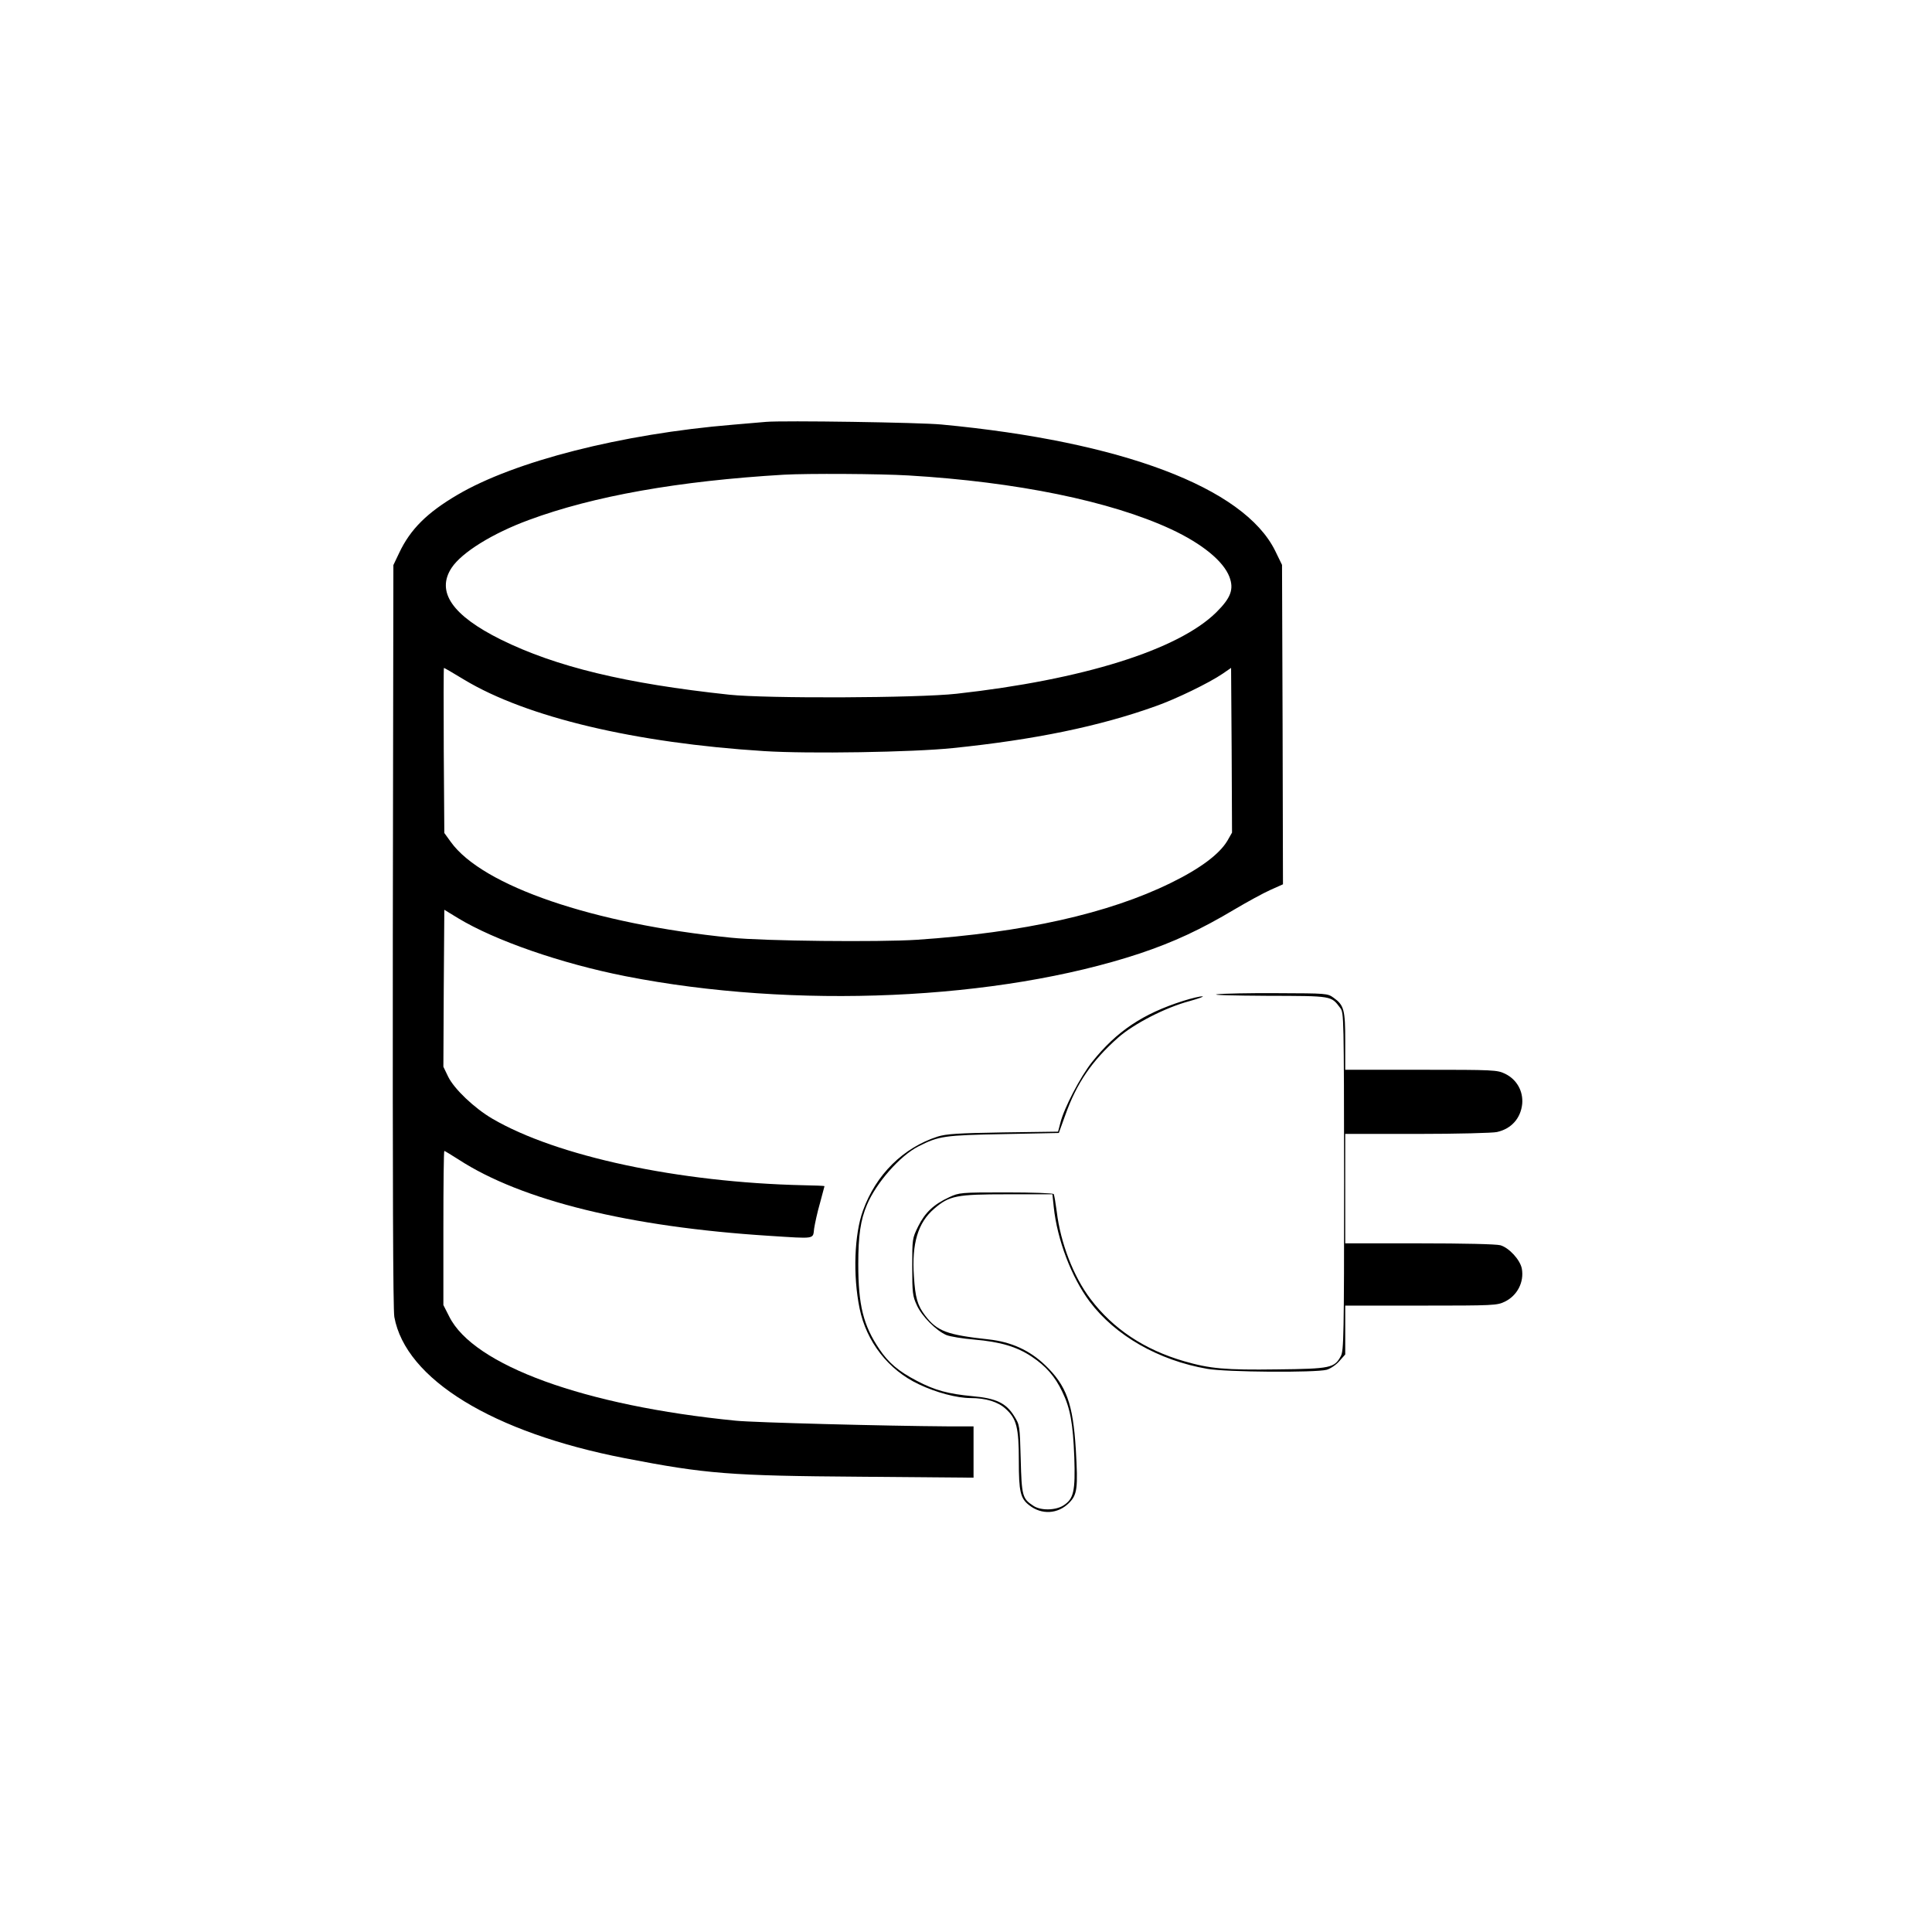
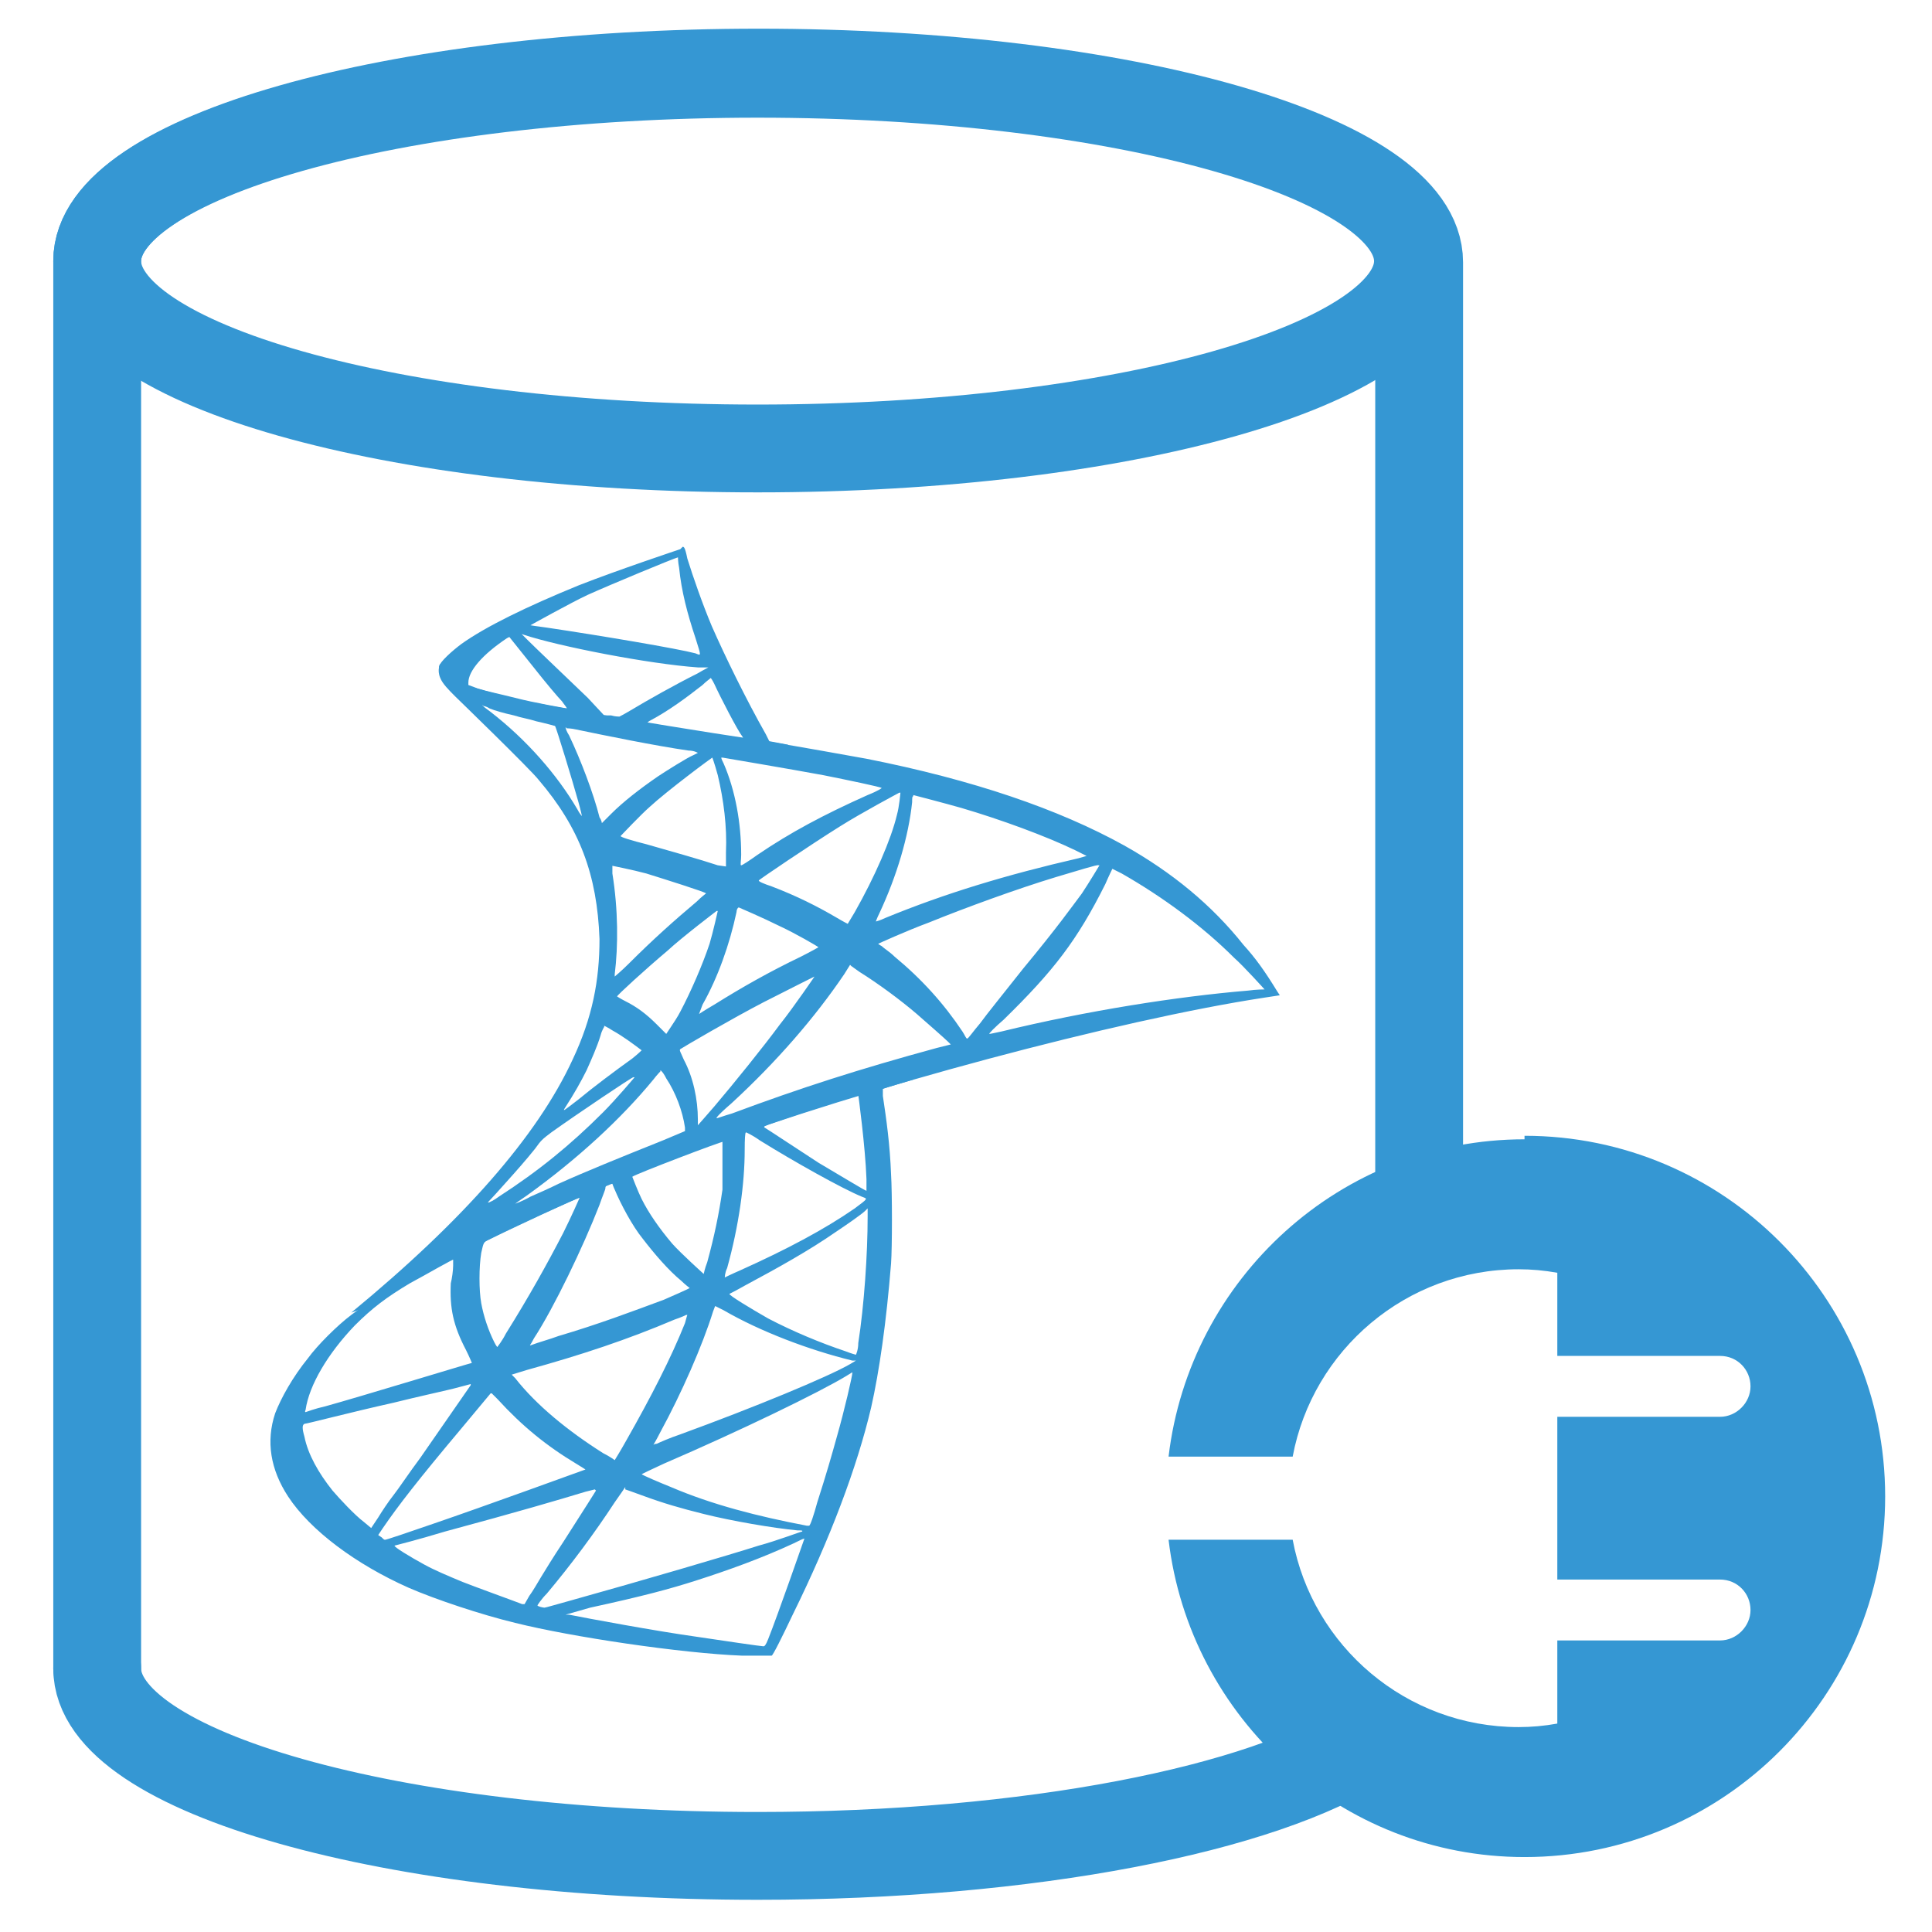
- <svg xmlns="http://www.w3.org/2000/svg" version="1.0" width="1024pt" height="1024pt" viewBox="0 0 1024 1024" preserveAspectRatio="xMidYMid meet">
-   <g transform="translate(0,1024) scale(0.1,-0.1)" fill="#000000" stroke="none">
-     <path d="M4060 8004 c-25 -2 -103 -9 -175 -15 -592 -49 -1159 -194 -1461 -372 -160 -94 -249 -182 -308 -307 l-31 -65 -3 -1965 c-1 -1285 1 -1983 8 -2020 60 -330 521 -613 1223 -749 429 -83 555 -93 1250 -98 l597 -5 0 136 0 136 -142 0 c-314 2 -1019 20 -1118 30 -801 79 -1390 293 -1519 552 l-31 61 0 409 c0 224 2 408 5 408 2 0 37 -21 76 -46 334 -217 905 -357 1644 -404 251 -16 233 -19 240 38 4 26 17 87 31 135 13 48 24 89 24 90 0 2 -51 4 -112 5 -661 15 -1307 153 -1649 353 -94 55 -202 157 -234 223 l-25 52 2 416 3 416 72 -44 c196 -119 548 -241 888 -308 894 -176 1975 -128 2725 120 182 61 324 127 505 235 66 39 150 85 188 102 l67 30 -2 847 -3 846 -37 76 c-166 334 -812 578 -1768 668 -112 11 -840 22 -930 14z m755 -284 c573 -34 1071 -136 1392 -285 165 -77 277 -169 309 -252 25 -66 8 -112 -70 -189 -202 -199 -708 -357 -1376 -431 -208 -23 -1009 -26 -1205 -5 -551 59 -918 148 -1210 292 -258 128 -345 254 -261 381 54 81 216 182 409 253 343 127 794 207 1352 240 128 7 507 5 660 -4z m-2354 -1083 c331 -199 906 -335 1589 -378 234 -15 789 -6 1000 16 431 44 777 115 1075 222 108 38 283 123 355 172 l45 31 3 -437 2 -436 -25 -44 c-42 -70 -144 -147 -300 -223 -330 -162 -781 -263 -1345 -301 -201 -13 -811 -7 -985 11 -730 73 -1318 274 -1486 508 l-34 47 -3 438 c-1 240 -1 437 1 437 2 0 51 -28 108 -63z" />
-     <path d="M6450 4970 c-31 -4 87 -7 264 -8 351 -1 340 1 390 -65 19 -26 19 -45 20 -919 0 -821 -2 -896 -17 -925 -34 -63 -53 -68 -337 -71 -277 -4 -358 4 -493 43 -211 61 -378 172 -497 330 -90 118 -159 297 -179 463 -6 46 -13 87 -16 93 -4 5 -110 9 -253 9 -241 0 -248 -1 -300 -25 -83 -38 -129 -82 -165 -154 -32 -65 -32 -67 -32 -216 0 -136 2 -155 24 -202 26 -59 103 -136 157 -159 20 -8 86 -19 147 -24 140 -12 227 -38 306 -91 75 -50 123 -105 161 -185 43 -88 57 -169 64 -347 6 -182 -3 -222 -59 -257 -42 -26 -120 -27 -158 -1 -58 38 -62 51 -67 247 -5 180 -5 181 -35 229 -43 69 -96 94 -221 105 -128 12 -199 31 -294 81 -96 50 -150 95 -199 168 -85 126 -112 232 -112 451 0 151 12 234 46 314 49 117 176 261 273 310 108 55 137 59 451 65 l293 6 34 94 c60 169 141 288 280 411 84 74 251 160 379 194 50 14 80 25 68 25 -12 1 -58 -10 -102 -24 -214 -68 -353 -161 -483 -324 -62 -78 -149 -245 -168 -323 l-12 -46 -291 -4 c-243 -4 -301 -8 -347 -22 -183 -59 -327 -201 -396 -392 -46 -126 -54 -344 -18 -519 36 -176 152 -326 314 -402 92 -44 202 -73 274 -73 81 0 146 -20 186 -57 58 -52 70 -99 70 -275 0 -163 8 -200 55 -236 66 -52 152 -47 211 12 44 44 48 78 36 284 -15 243 -50 339 -163 447 -83 79 -180 123 -300 136 -220 24 -272 43 -336 127 -40 53 -52 93 -59 207 -12 174 21 285 108 359 80 69 118 76 387 76 l239 0 7 -67 c18 -173 94 -373 190 -501 136 -181 365 -312 623 -357 100 -18 575 -21 634 -5 20 6 50 26 67 46 l31 35 0 129 0 130 402 0 c386 0 403 1 444 21 66 32 103 104 90 175 -9 47 -68 111 -114 124 -22 6 -195 10 -429 10 l-393 0 0 290 0 290 383 0 c210 0 400 5 421 10 77 17 126 73 134 149 6 68 -29 130 -91 160 -42 20 -58 21 -445 21 l-402 0 0 150 c0 168 -6 192 -62 232 -32 23 -37 23 -298 24 -146 1 -290 -2 -320 -6z" />
+ <svg xmlns="http://www.w3.org/2000/svg" viewBox="0 0 16.5 16.5">
+   <defs>
+     <style>.cls-1{fill:#3597d3;}.cls-2{fill:none;stroke:#3597d3;stroke-linecap:round;stroke-linejoin:round;stroke-width:.75px;}</style>
+   </defs>
+   <g id="Layer_3">
+     <path class="cls-1" d="M13.02,9.73c-1.57,0-2.86,1.19-3.04,2.71h1.06c.17-.91.97-1.6,1.93-1.6.11,0,.22.01.33.03v.71h1.39c.15,0,.26.12.26.26s-.12.26-.26.26h-1.39v1.39h1.39c.15,0,.26.12.26.26s-.12.26-.26.26h-1.39v.71c-.11.02-.22.03-.33.03-.96,0-1.76-.69-1.93-1.6h-1.06c.18,1.52,1.47,2.71,3.04,2.71,1.7,0,3.08-1.38,3.08-3.08s-1.38-3.08-3.08-3.08Z" />
+     <path class="cls-2" d="M12.12,10.45V2.24h0c0-.9-2.53-1.62-5.64-1.62S.83,1.34.83,2.23h0v12.02" />
+     <path class="cls-2" d="M.83,14.25h0c0,.89,2.53,1.6,5.64,1.6,2.33,0,4.32-.4,5.19-.97" />
+     <ellipse class="cls-2" cx="6.47" cy="2.23" rx="5.64" ry="1.6" />
+   </g>
+   <g id="Layer_2">
+     <path class="cls-1" d="M7.76,9.1l-1.89.62-1.65.73-.46.12c-.12.11-.24.22-.37.34-.15.13-.28.24-.39.32-.12.09-.29.26-.37.37-.13.16-.23.34-.28.47-.08.24-.04.48.11.71.19.29.58.58,1.03.78.23.1.62.23.91.3.48.12,1.42.26,1.94.28.1,0,.24,0,.25,0,.01,0,.09-.16.18-.35.32-.65.55-1.26.67-1.77.07-.31.13-.73.17-1.23.01-.14.01-.6,0-.76-.01-.26-.04-.47-.07-.67,0-.03,0-.06,0-.06,0,0,.02-.01.26-.08l-.05-.11h0s0,0,0,0h0ZM7.33,9.35s.06.44.07.72c0,.06,0,.1,0,.1-.01,0-.24-.14-.41-.24-.14-.09-.41-.27-.46-.3-.01-.01-.01-.01.1-.05.2-.07.67-.22.69-.22ZM6.37,9.67s.05.02.12.07c.29.18.7.41.87.48.05.02.06.01-.06.1-.26.18-.58.35-.98.53-.07.03-.13.06-.13.06,0,0,0-.04.02-.08.1-.36.15-.72.15-1.01q0-.14.01-.15s0,0,0,0h0ZM6.17,9.74s0,.33,0,.42c-.03.21-.07.4-.13.62-.02.05-.03.1-.03.1,0,0-.2-.18-.27-.26-.11-.13-.2-.26-.26-.38-.03-.06-.08-.19-.08-.19.02-.02.78-.31.78-.3h0ZM5.23,10.11s0,0,0,0c0,0,.01.03.02.05.05.12.15.31.24.42.1.13.22.27.33.36.03.03.07.06.07.06,0,0,.01,0-.22.1-.27.1-.56.21-.9.31-.08.03-.16.05-.24.08-.01,0,0,0,.03-.06.17-.26.42-.78.56-1.14.02-.06.05-.13.05-.14,0-.02.01-.03.03-.04.01,0,.02,0,.02,0h0ZM4.95,10.23s-.07.16-.14.3c-.14.27-.29.54-.49.86-.03.06-.07.11-.07.11,0,.01-.01,0-.03-.04-.05-.1-.09-.22-.11-.33-.02-.11-.02-.31,0-.43.02-.09.02-.09.06-.11.18-.09.78-.37.78-.36h0ZM7.41,10.33v.06c0,.32-.03.76-.08,1.08,0,.06-.02.1-.02.1,0,0-.04-.01-.09-.03-.21-.07-.45-.17-.66-.28-.14-.08-.34-.2-.33-.21,0,0,.06-.03.13-.07.28-.15.55-.3.78-.46.09-.06.22-.15.25-.18l.02-.02h0ZM3.87,10.75s0,.01,0,.06c0,.04-.01.11-.02.15-.01.21.02.36.13.57.03.06.05.11.05.11-.01,0-.96.29-1.25.37-.09.02-.17.05-.17.05,0,0-.01,0,0-.02.03-.21.19-.48.42-.72.15-.15.27-.24.47-.36.15-.08.37-.21.39-.21,0,0,0,0,0,0h0ZM6.1,11.15s.04.02.08.04c.31.18.73.34,1.1.43h.03s-.05.03-.05.03c-.19.11-.82.37-1.45.6-.09.03-.18.07-.2.08-.02,0-.03.01-.03.01s.03-.05.06-.11c.18-.33.36-.74.45-1.03.01-.03.02-.05.02-.05h0ZM5.87,11.23s-.01.03-.02.07c-.12.3-.29.63-.5,1-.05.09-.1.17-.1.17s-.04-.03-.1-.06c-.3-.19-.57-.41-.75-.64l-.03-.03.13-.04c.47-.13.86-.26,1.26-.43.06-.02.1-.04.1-.04ZM7.28,11.72s0,0,0,0c0,.03-.07.33-.13.54-.05.18-.09.32-.17.57-.03.11-.06.2-.07.2s-.01,0-.02,0c-.42-.08-.81-.18-1.16-.33-.1-.04-.24-.1-.25-.11,0,0,.08-.04.19-.09.65-.28,1.33-.61,1.56-.75.03-.02.05-.03.05-.03h0ZM4.02,11.83s-.18.26-.43.62c-.09.12-.19.27-.23.32-.04.05-.1.14-.13.19l-.06.09-.06-.05c-.08-.06-.21-.2-.27-.27-.12-.15-.21-.31-.24-.46-.02-.07-.02-.1,0-.11.02,0,.4-.1.76-.18.2-.05.43-.1.51-.12.08-.02.15-.04.15-.04h0ZM4.2,11.9l.05.05c.21.23.42.4.67.55.05.03.08.05.08.05,0,0-.88.32-1.29.46-.23.08-.41.14-.42.14s-.01,0-.03-.02l-.03-.02.04-.06c.13-.19.3-.41.67-.85l.25-.3h0ZM5.34,12.72s.06.02.14.05c.19.07.33.11.53.16.24.06.59.12.8.14.03,0,.05,0,.04.01-.01,0-.22.08-.37.12-.25.08-1,.3-1.61.47-.11.03-.21.06-.22.06-.01,0-.06-.01-.06-.02,0,0,.03-.05.08-.1.21-.25.41-.52.58-.78.05-.07.09-.13.09-.13h0ZM5.09,12.73s-.1.16-.28.44c-.08.12-.16.25-.19.3-.03.05-.07.12-.1.16l-.04.07h-.02c-.05-.02-.41-.15-.51-.19-.12-.05-.24-.1-.33-.15-.11-.06-.26-.15-.25-.16,0,0,.2-.05.43-.12.63-.17.97-.27,1.2-.34.04-.01.08-.02.08-.02h0ZM6.87,13.14h0s-.23.66-.31.86c-.02.05-.03.06-.04.06-.02,0-.36-.05-.56-.08-.36-.05-.95-.16-1.1-.19h-.03s.21-.06.21-.06c.46-.1.68-.16.9-.23.28-.09.56-.19.84-.32.04-.02.08-.04.09-.04h0Z" />
+     <path class="cls-1" d="M5.81,4.69s-.54.18-.87.31c-.44.18-.79.35-1,.5-.08.06-.18.15-.19.19,0,.01,0,.03,0,.05l.19.18.46.15,1.09.19,1.24.21v-.11s0,0,0,0l-.16-.03-.03-.06c-.17-.3-.35-.67-.46-.92-.08-.19-.16-.42-.21-.58-.02-.1-.03-.1-.04-.1h0s0,0,0,0h0ZM5.79,4.76h0s0,.04.01.09c.02.2.07.39.14.6.05.16.05.15,0,.13-.15-.04-.8-.15-1.27-.22-.08-.01-.14-.02-.14-.02,0,0,.34-.19.49-.26.2-.09.73-.31.77-.32ZM4.41,5.4l.06.02c.3.1,1.07.25,1.49.28.05,0,.09,0,.09,0,0,0-.04.02-.09.05-.2.1-.43.23-.58.32-.05.03-.09.05-.09.05s-.04,0-.07-.01h-.06s-.14-.15-.14-.15c-.25-.24-.45-.43-.52-.5l-.07-.07ZM4.35,5.44l.2.25c.11.14.22.27.25.3.02.03.04.05.04.06,0,0-.29-.05-.44-.09-.16-.04-.22-.05-.32-.08l-.08-.03v-.02c0-.1.12-.24.33-.38,0,0,.02-.01.02-.01ZM6.07,5.79s.01.01.03.05c.05.11.2.4.24.45.01.02.03.02-.17-.01-.48-.08-.64-.1-.64-.11,0,0,.01-.01.03-.02.15-.08.3-.19.44-.3.03-.03.06-.05.07-.06,0,0,0,0,0,0Z" />
+     <path class="cls-1" d="M3.76,5.67s-.03.05,0,.12c.02.05.07.1.13.16,0,0,.64.62.71.71.35.41.5.81.52,1.36,0,.35-.06.67-.23,1.03-.3.65-.93,1.37-1.89,2.16l.14-.05c.09-.07.22-.14.51-.3.67-.37,1.43-.71,2.36-1.06,1.34-.5,3.54-1.09,4.79-1.28l.13-.02-.02-.03c-.11-.18-.19-.29-.29-.4-.27-.34-.61-.62-1.02-.85-.56-.31-1.29-.56-2.2-.74-.17-.03-.55-.1-.86-.15-.66-.1-1.08-.17-1.54-.25-.17-.03-.42-.07-.58-.11-.09-.02-.25-.06-.38-.1-.1-.04-.25-.08-.28-.2h0ZM4.13,6.03s.02,0,.05.02c.05.02.12.04.21.06.06.02.13.03.19.05.09.02.16.04.16.04.01.01.15.47.2.65.02.07.03.12.03.12,0,0-.02-.02-.04-.06-.17-.29-.43-.59-.74-.83-.04-.03-.07-.05-.07-.06ZM4.84,6.22s.04,0,.08.01c.24.05.68.14.96.18.05,0,.08.02.08.02s-.02.01-.04.02c-.05.02-.24.14-.3.18-.16.11-.3.22-.4.32-.04.04-.08.08-.08.08,0,0,0-.02-.02-.05-.05-.2-.16-.49-.26-.7-.02-.03-.03-.06-.03-.07,0,0,0,0,0,0h0ZM6.08,6.46s.02.05.05.16c.05.21.08.44.07.66,0,.06,0,.12,0,.12h0s-.07-.01-.07-.01c-.15-.05-.4-.12-.61-.18-.12-.03-.22-.06-.22-.07,0,0,.18-.19.25-.25.14-.13.54-.43.55-.43h0ZM6.17,6.47s.59.1.86.15c.2.04.49.1.5.11,0,0-.02.02-.12.06-.38.17-.66.32-.94.51-.07.05-.13.09-.14.09s0-.04,0-.09c0-.27-.05-.55-.15-.78-.01-.02-.02-.04-.02-.05ZM7.69,6.77s-.01.12-.03.19c-.05.21-.19.53-.36.83-.03.05-.06.1-.06.1,0,0-.04-.02-.09-.05-.17-.1-.35-.19-.56-.27-.06-.02-.11-.04-.11-.05-.01,0,.45-.31.69-.46.19-.12.51-.29.51-.29ZM7.8,6.79s.27.07.41.11c.34.1.72.24.97.36l.1.05-.07.02c-.61.14-1.14.3-1.65.51-.04.02-.08.03-.08.03s.01-.03.03-.07c.15-.32.25-.66.28-.95,0-.03,0-.05.01-.05h0ZM5.21,7.39s.2.04.31.07c.16.05.51.16.51.17,0,0-.04.03-.08.07-.19.16-.37.32-.58.53-.06.06-.12.11-.12.11s0,0,0-.02c.03-.24.03-.55-.02-.86,0-.04,0-.07,0-.08ZM9.39,7.39s-.09.15-.15.24c-.09.12-.21.29-.5.64-.15.19-.32.4-.37.47-.06.07-.1.13-.11.13s-.02-.03-.04-.06c-.16-.24-.35-.45-.58-.64-.04-.04-.09-.07-.11-.09-.02-.01-.03-.02-.03-.02,0,0,.24-.11.43-.18.32-.13.76-.29,1.09-.39.17-.05.36-.11.36-.1h0ZM9.5,7.42s.04.02.08.04c.35.2.69.45.96.72.08.07.26.27.26.27,0,0-.07,0-.14.01-.6.05-1.37.17-2.11.35-.05.01-.09.02-.1.02s.05-.06.12-.12c.43-.42.63-.68.87-1.16.03-.07.06-.13.06-.13t0,0h0ZM6.31,7.75s.21.09.35.16c.13.06.32.17.33.18,0,0-.07.04-.15.08-.27.13-.5.26-.74.41-.07.04-.13.08-.13.08,0,0,0,0,.03-.08.13-.23.23-.51.29-.79,0-.02.01-.04.02-.04h0ZM6.13,7.78s-.04.18-.07.28c-.06.18-.16.41-.25.58-.02.04-.06.1-.08.13l-.04.06-.08-.08c-.09-.09-.17-.15-.27-.2-.04-.02-.07-.04-.07-.04,0-.01.24-.23.43-.39.13-.12.42-.34.42-.34h0ZM7.27,8.25l.07.05c.16.1.35.24.49.36.08.07.24.21.27.24l.02.02-.12.03c-.66.18-1.16.34-1.75.56-.07.02-.12.04-.13.04,0,0-.02,0,.13-.13.38-.35.71-.73.96-1.1l.05-.08h0ZM6.97,8.32s-.19.28-.31.43c-.14.19-.39.5-.56.7-.07.08-.13.15-.14.16,0,0,0-.02,0-.05,0-.17-.04-.36-.12-.51-.03-.07-.04-.08-.03-.09.03-.02.44-.26.71-.4.18-.09.45-.23.46-.23h0ZM5.16,8.76s.04.02.07.04c.09.05.17.11.25.17,0,0-.03.03-.08.07-.14.1-.34.25-.46.35-.13.1-.13.1-.12.08.09-.14.14-.23.19-.33.04-.09.09-.2.12-.3.01-.04.03-.07.03-.07h0ZM5.64,9.14s.02.01.05.07c.08.12.14.28.16.42v.03s-.19.08-.19.08c-.35.14-.67.27-.89.37-.06.03-.17.08-.24.11-.07.04-.13.06-.13.06s.04-.03.1-.07c.43-.31.8-.65,1.08-.99.03-.04.06-.07.06-.07h0s0,0,0,0ZM5.42,9.2s-.16.19-.27.3c-.28.28-.55.5-.89.72-.04.03-.08.05-.09.05-.01,0,0,0,.15-.17.09-.1.17-.19.25-.29.05-.07.06-.08.14-.14.21-.15.7-.48.7-.47Z" />
  </g>
</svg>
